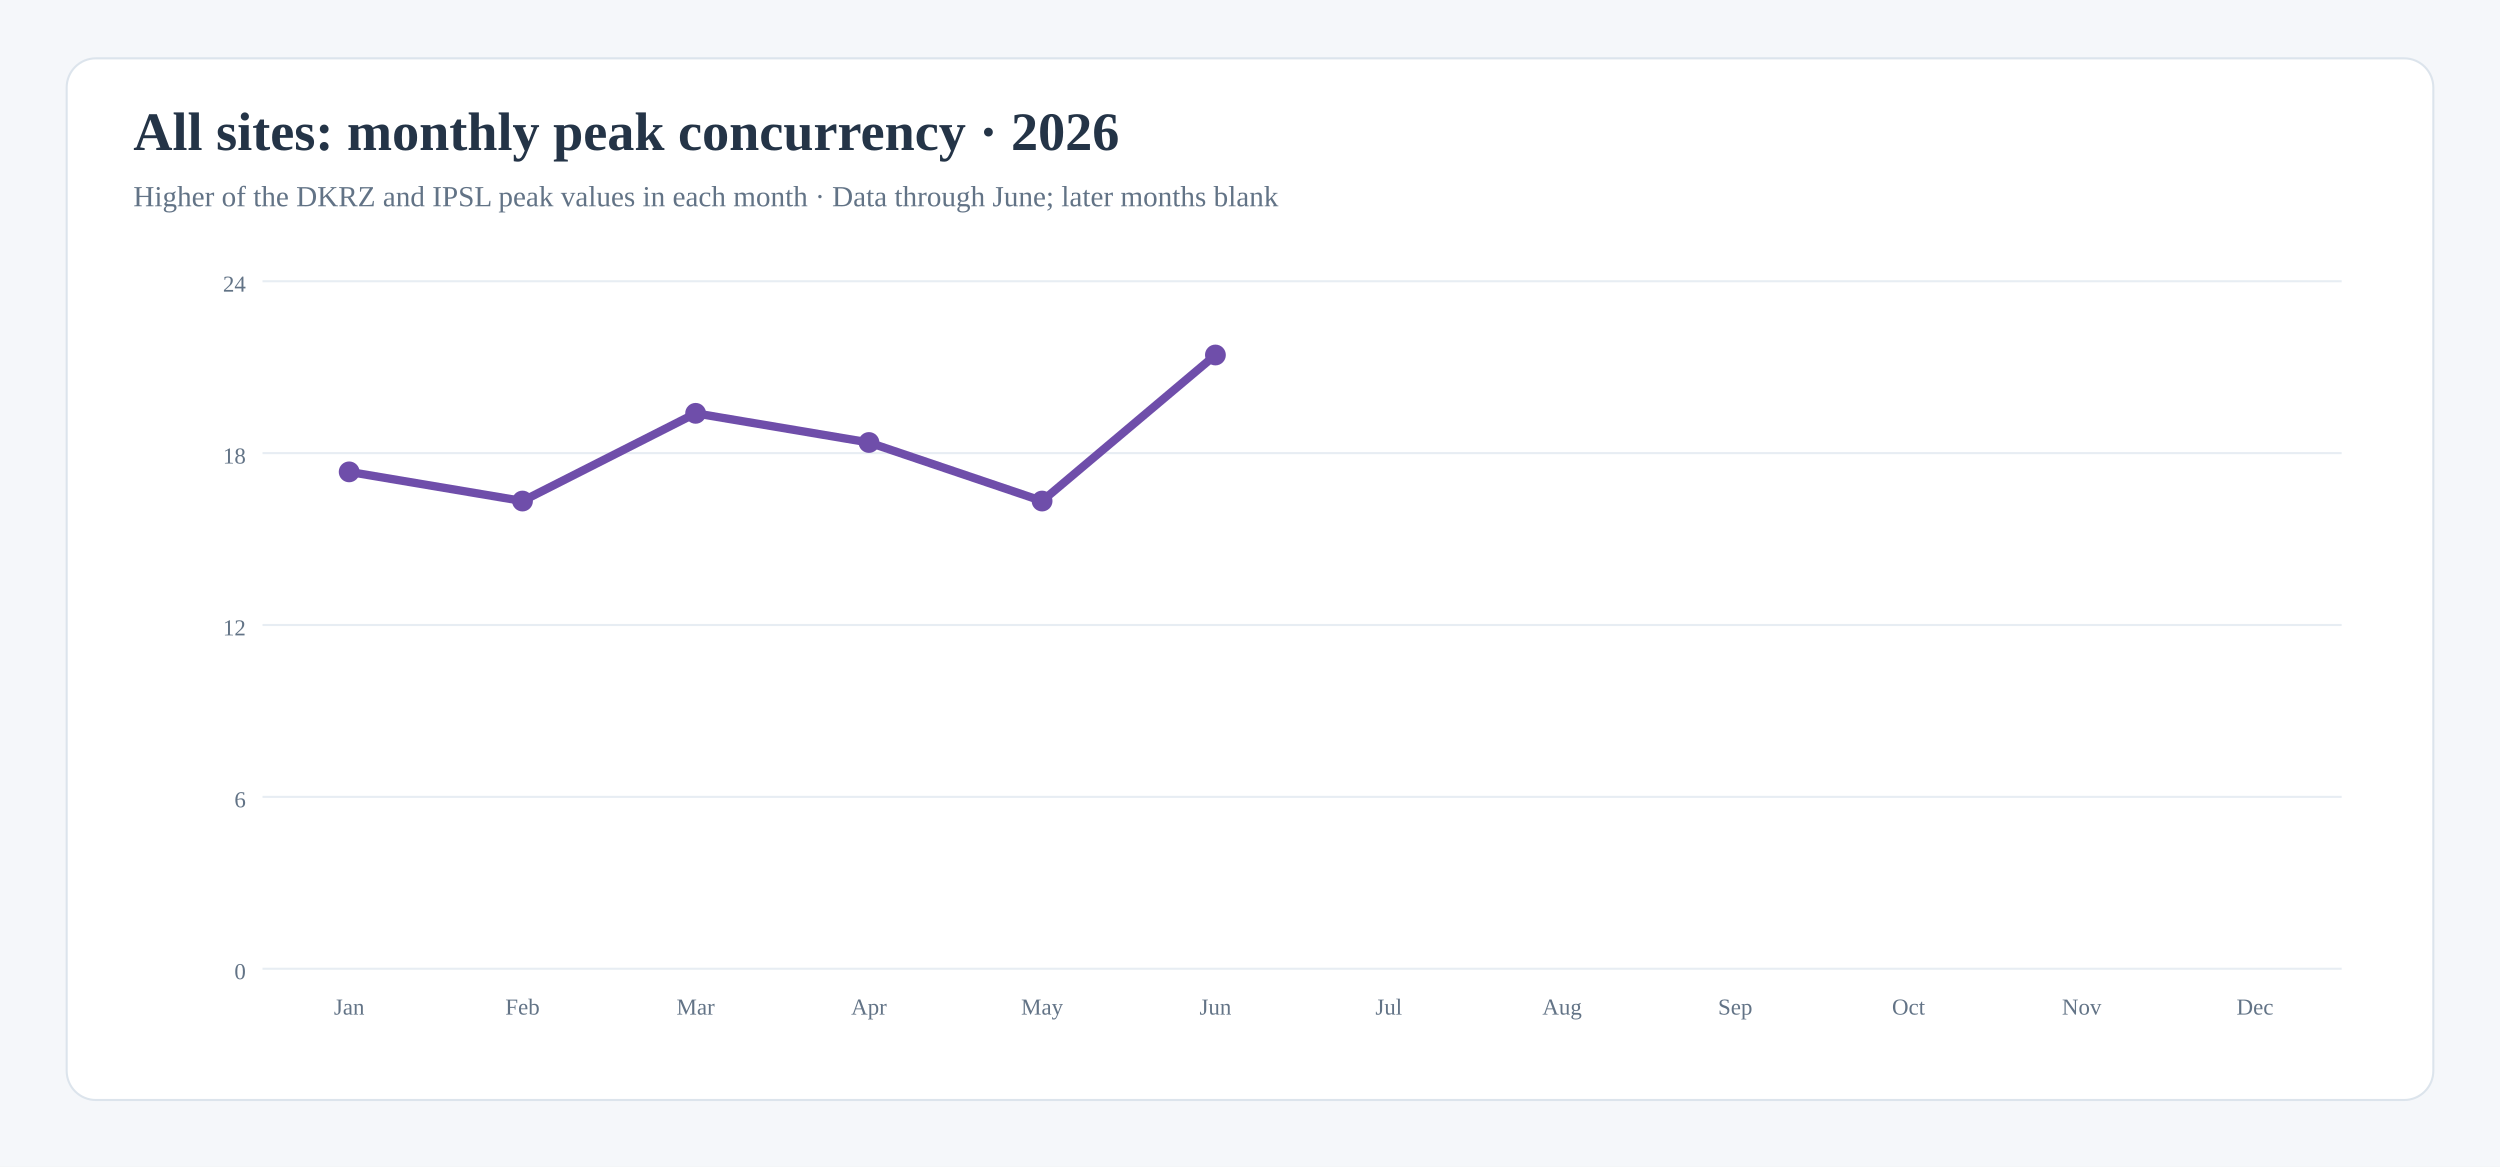
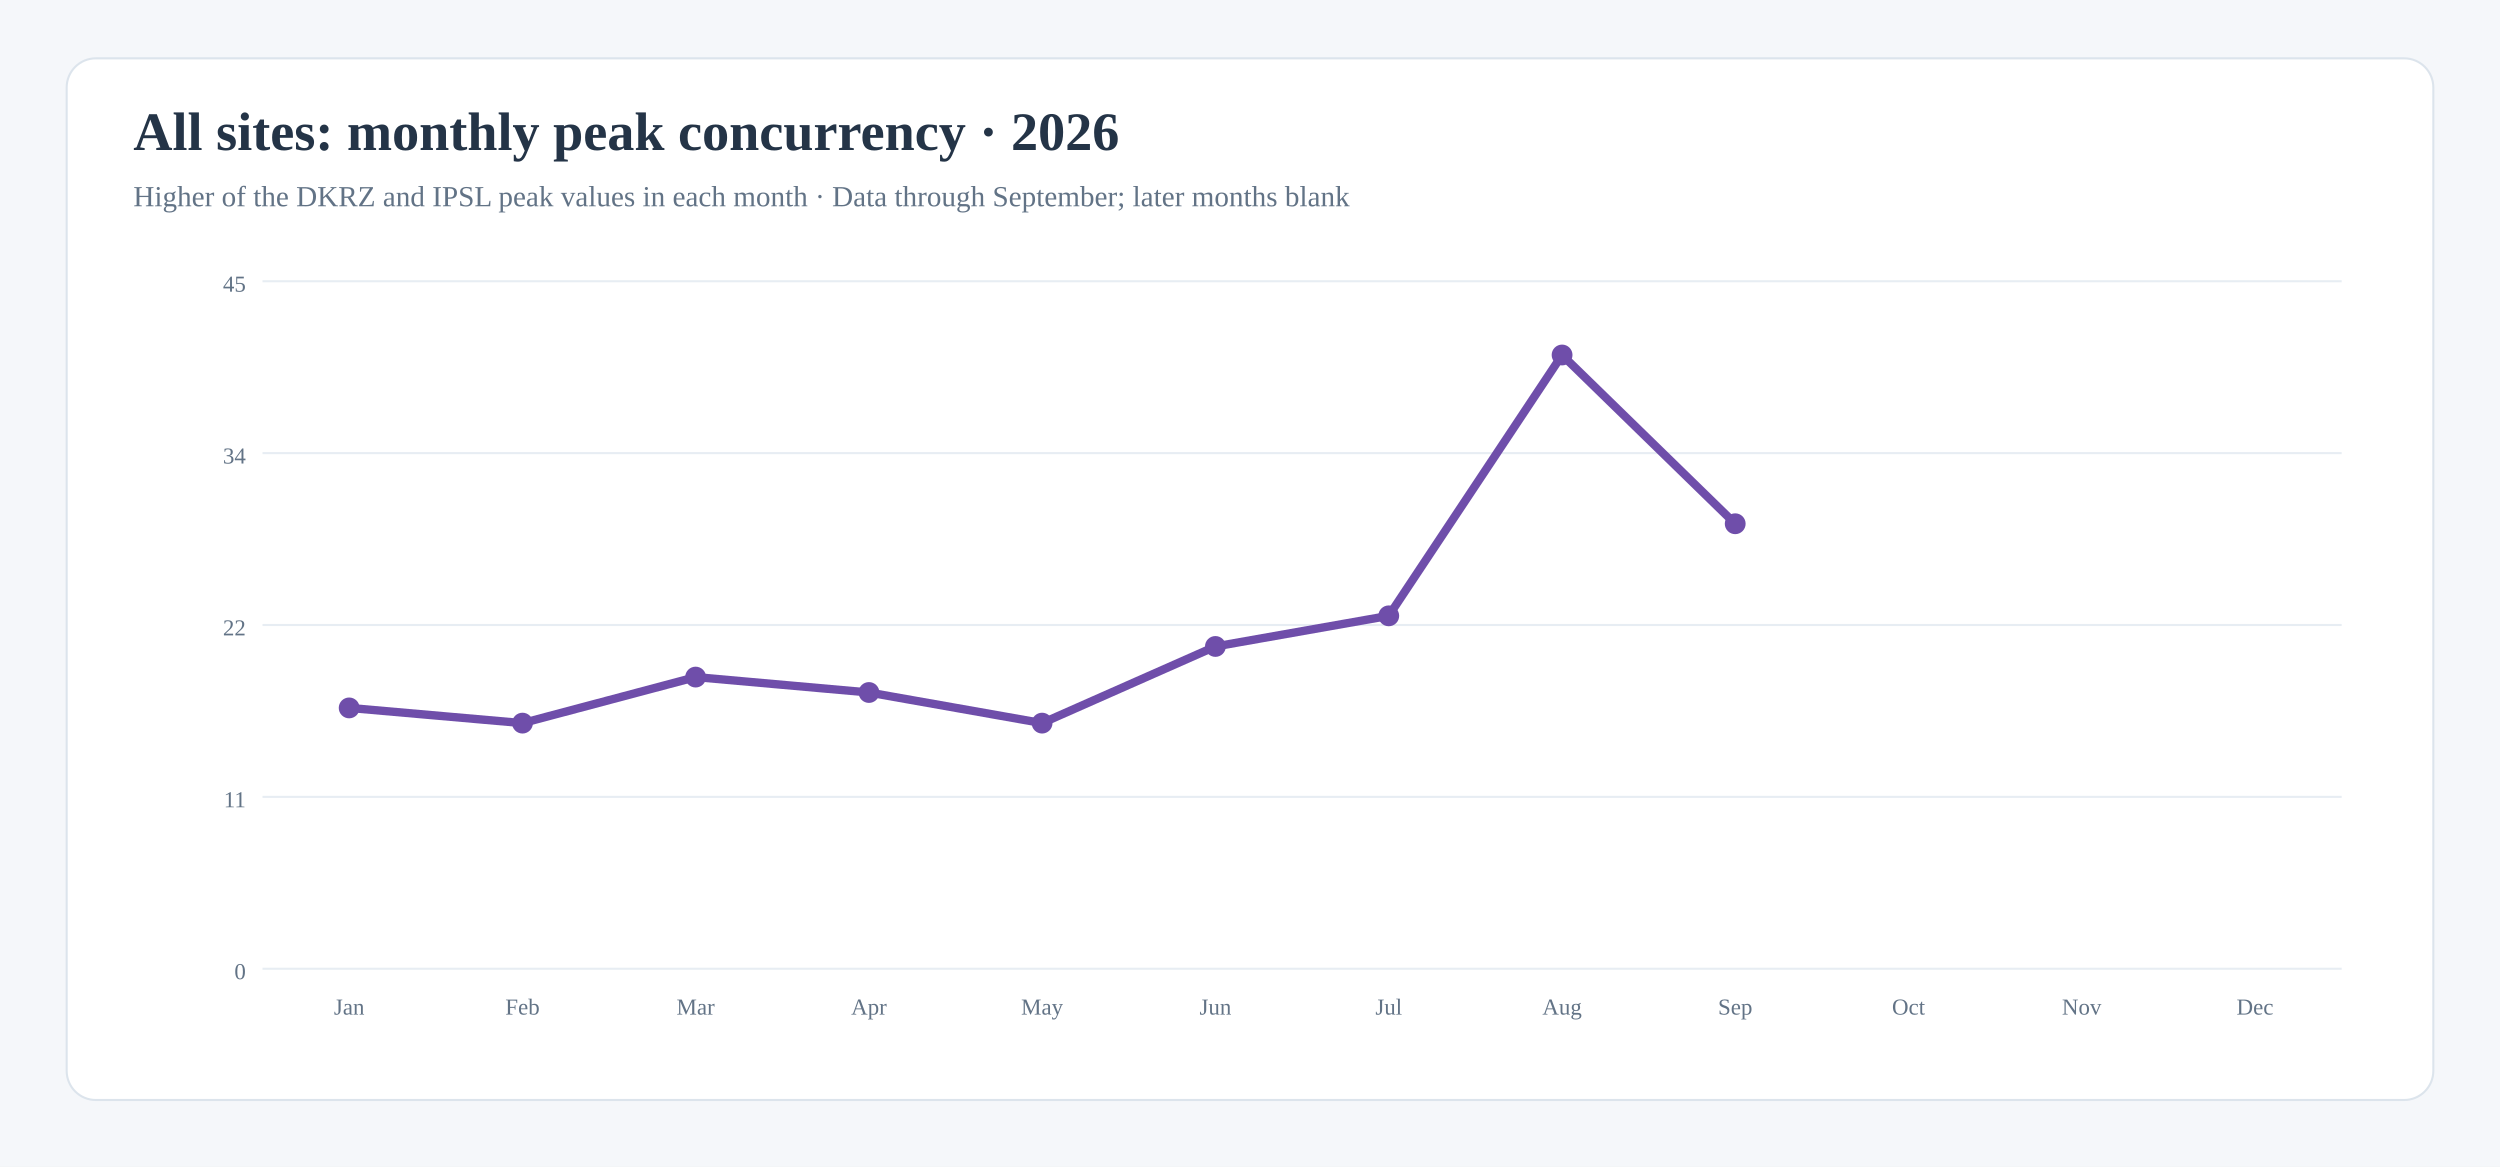
<svg xmlns="http://www.w3.org/2000/svg" width="1200" height="560" viewBox="0 0 1200 560">
  <rect width="100%" height="100%" fill="#f5f7fa" />
  <rect x="32" y="28" width="1136" height="500" rx="14" fill="#fff" stroke="#dce4ec" />
  <text x="64.0" y="72.0" font-size="26" text-anchor="start" fill="#243447" font-weight="700">All sites: monthly peak concurrency · 2026</text>
-   <text x="64.0" y="99.0" font-size="14" text-anchor="start" fill="#627386" font-weight="400">Higher of the DKRZ and IPSL peak values in each month · Data through June; later months blank</text>
+   <text x="64.0" y="99.0" font-size="14" text-anchor="start" fill="#627386" font-weight="400">Higher of the DKRZ and IPSL peak values in each month · Data through September; later months blank</text>
  <line x1="126" y1="465.0" x2="1124" y2="465.0" stroke="#e7edf3" />
  <text x="118.0" y="470.0" font-size="11" text-anchor="end" fill="#627386" font-weight="400">0</text>
  <line x1="126" y1="382.5" x2="1124" y2="382.5" stroke="#e7edf3" />
-   <text x="118.0" y="387.5" font-size="11" text-anchor="end" fill="#627386" font-weight="400">6</text>
+   <text x="118.0" y="387.5" font-size="11" text-anchor="end" fill="#627386" font-weight="400">11</text>
  <line x1="126" y1="300.0" x2="1124" y2="300.0" stroke="#e7edf3" />
-   <text x="118.0" y="305.0" font-size="11" text-anchor="end" fill="#627386" font-weight="400">12</text>
+   <text x="118.0" y="305.0" font-size="11" text-anchor="end" fill="#627386" font-weight="400">22</text>
  <line x1="126" y1="217.5" x2="1124" y2="217.5" stroke="#e7edf3" />
-   <text x="118.0" y="222.5" font-size="11" text-anchor="end" fill="#627386" font-weight="400">18</text>
+   <text x="118.0" y="222.5" font-size="11" text-anchor="end" fill="#627386" font-weight="400">34</text>
  <line x1="126" y1="135.0" x2="1124" y2="135.0" stroke="#e7edf3" />
-   <text x="118.0" y="140.0" font-size="11" text-anchor="end" fill="#627386" font-weight="400">24</text>
+   <text x="118.0" y="140.0" font-size="11" text-anchor="end" fill="#627386" font-weight="400">45</text>
  <text x="167.6" y="487.0" font-size="11" text-anchor="middle" fill="#627386" font-weight="400">Jan</text>
  <text x="250.8" y="487.0" font-size="11" text-anchor="middle" fill="#627386" font-weight="400">Feb</text>
  <text x="333.9" y="487.0" font-size="11" text-anchor="middle" fill="#627386" font-weight="400">Mar</text>
  <text x="417.1" y="487.0" font-size="11" text-anchor="middle" fill="#627386" font-weight="400">Apr</text>
  <text x="500.2" y="487.0" font-size="11" text-anchor="middle" fill="#627386" font-weight="400">May</text>
  <text x="583.4" y="487.0" font-size="11" text-anchor="middle" fill="#627386" font-weight="400">Jun</text>
  <text x="666.6" y="487.0" font-size="11" text-anchor="middle" fill="#627386" font-weight="400">Jul</text>
  <text x="749.8" y="487.0" font-size="11" text-anchor="middle" fill="#627386" font-weight="400">Aug</text>
  <text x="832.9" y="487.0" font-size="11" text-anchor="middle" fill="#627386" font-weight="400">Sep</text>
  <text x="916.1" y="487.0" font-size="11" text-anchor="middle" fill="#627386" font-weight="400">Oct</text>
  <text x="999.2" y="487.0" font-size="11" text-anchor="middle" fill="#627386" font-weight="400">Nov</text>
  <text x="1082.4" y="487.0" font-size="11" text-anchor="middle" fill="#627386" font-weight="400">Dec</text>
-   <polyline points="167.6,226.5 250.8,240.5 333.9,198.4 417.1,212.4 500.2,240.5 583.4,170.4" fill="none" stroke="#6F4EAA" stroke-width="4" />
-   <circle cx="167.6" cy="226.5" r="5" fill="#6F4EAA" />
-   <circle cx="250.8" cy="240.5" r="5" fill="#6F4EAA" />
-   <circle cx="333.9" cy="198.4" r="5" fill="#6F4EAA" />
-   <circle cx="417.1" cy="212.4" r="5" fill="#6F4EAA" />
-   <circle cx="500.2" cy="240.5" r="5" fill="#6F4EAA" />
-   <circle cx="583.4" cy="170.4" r="5" fill="#6F4EAA" />
+   <polyline points="167.6,339.8 250.8,347.1 333.9,325.0 417.1,332.4 500.2,347.1 583.4,310.3 666.6,295.6 749.8,170.4 832.9,251.4" fill="none" stroke="#6F4EAA" stroke-width="4" />
+   <circle cx="167.6" cy="339.8" r="5" fill="#6F4EAA" />
+   <circle cx="250.8" cy="347.1" r="5" fill="#6F4EAA" />
+   <circle cx="333.9" cy="325.0" r="5" fill="#6F4EAA" />
+   <circle cx="417.1" cy="332.4" r="5" fill="#6F4EAA" />
+   <circle cx="500.2" cy="347.1" r="5" fill="#6F4EAA" />
+   <circle cx="583.4" cy="310.3" r="5" fill="#6F4EAA" />
+   <circle cx="666.6" cy="295.6" r="5" fill="#6F4EAA" />
+   <circle cx="749.8" cy="170.4" r="5" fill="#6F4EAA" />
+   <circle cx="832.9" cy="251.4" r="5" fill="#6F4EAA" />
</svg>
